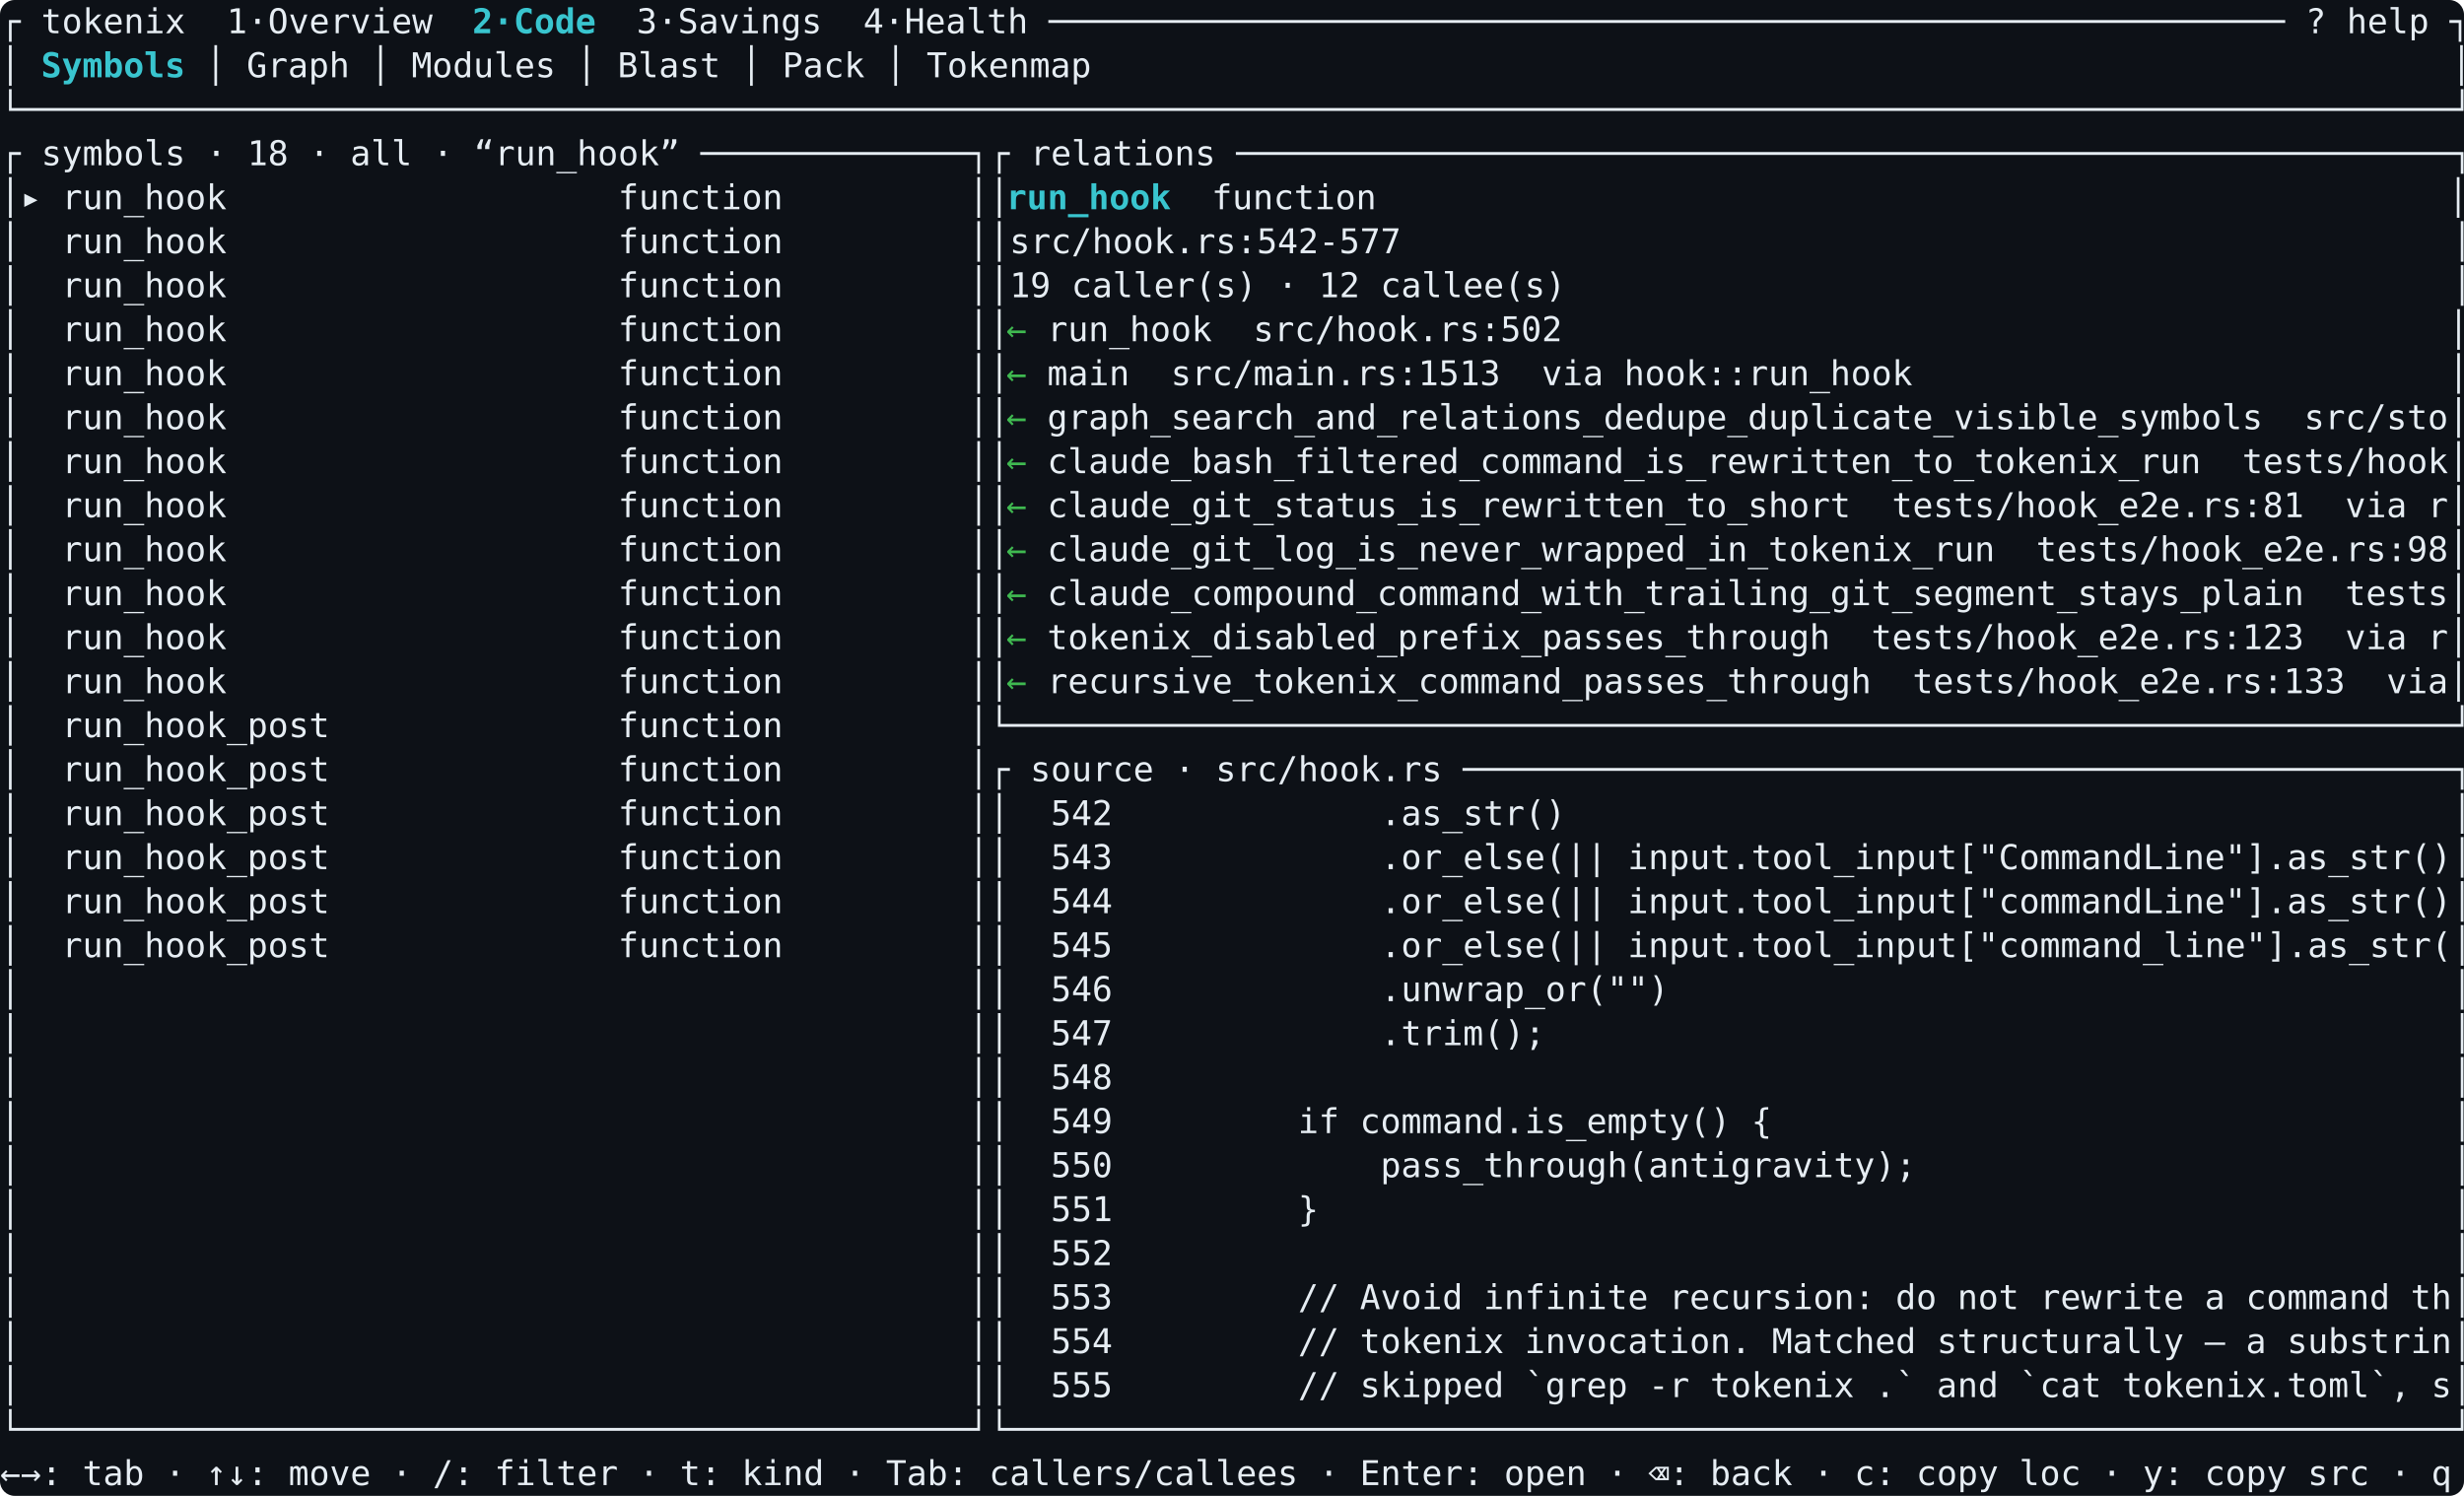
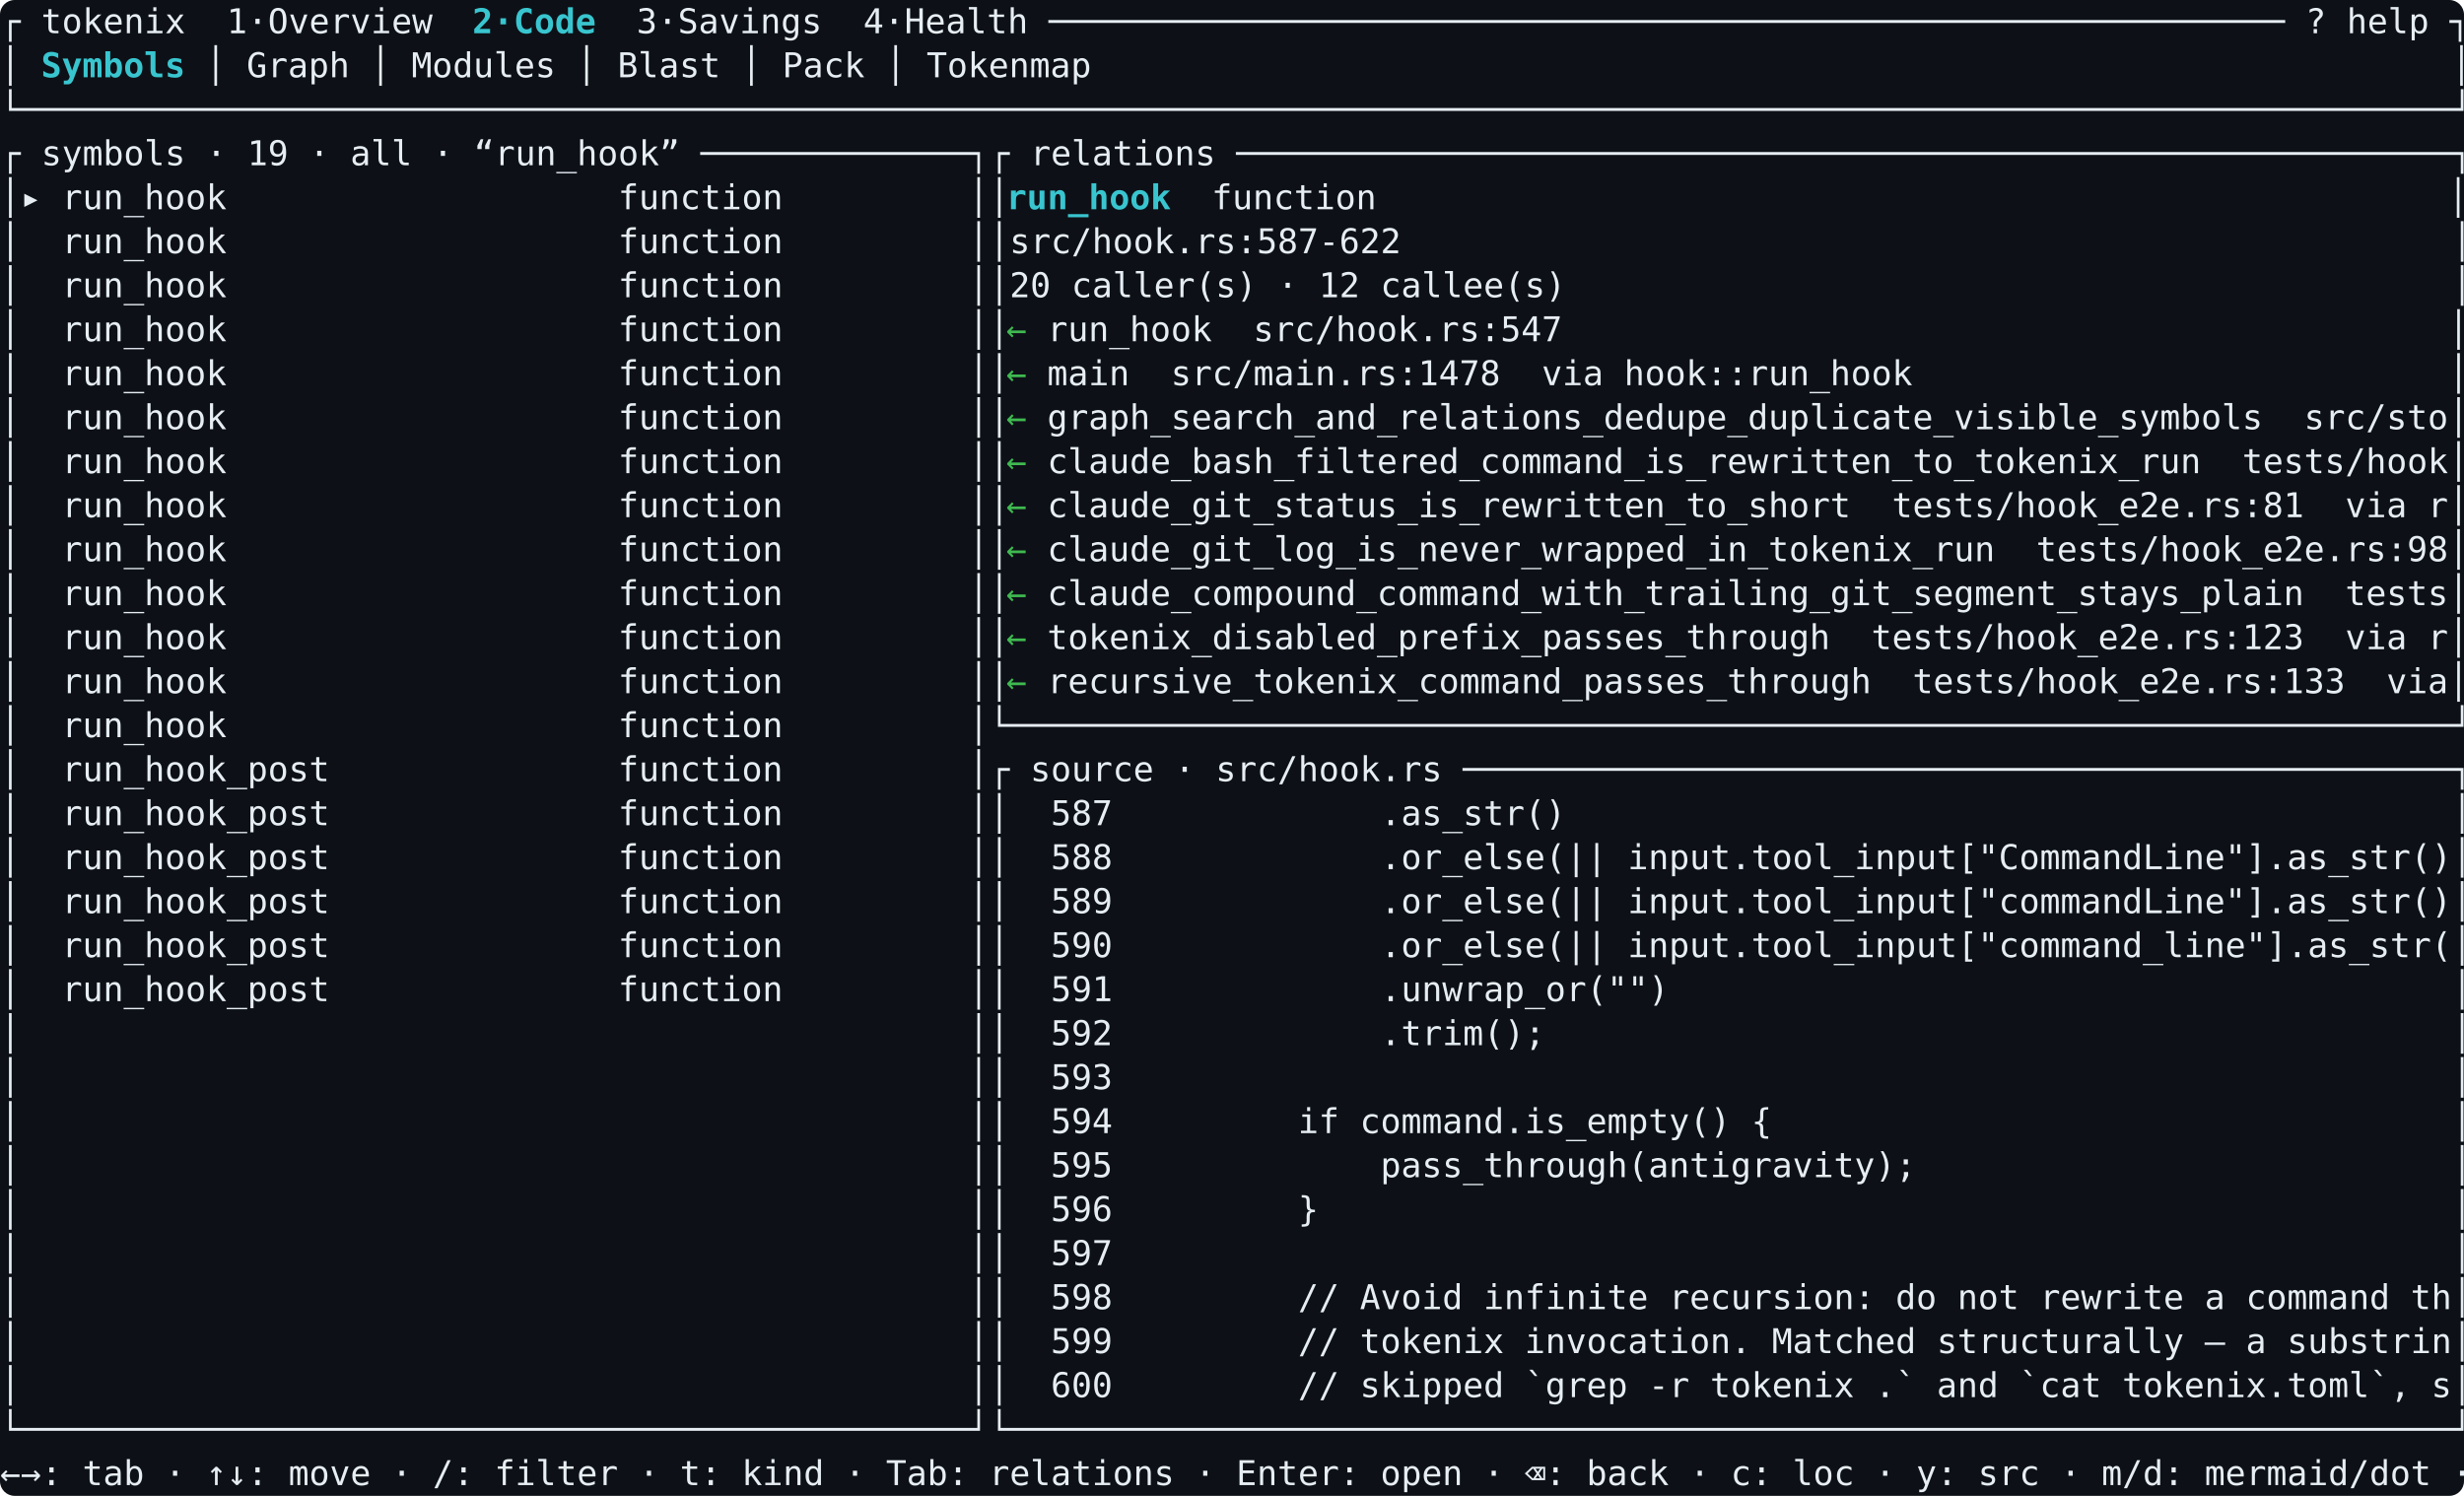
<svg xmlns="http://www.w3.org/2000/svg" viewBox="0 0 1008 612" width="1008" height="612" font-family="ui-monospace,'SF Mono','Cascadia Mono',Consolas,'DejaVu Sans Mono',monospace" font-size="14">
  <rect width="100%" height="100%" rx="6" fill="#0d1117" />
  <text xml:space="preserve" x="0.00" y="13.60" fill="#e6edf3">┌ tokenix  1·Overview </text>
  <text xml:space="preserve" x="184.80" y="13.60" fill="#39c5cf" font-weight="bold"> 2·Code </text>
  <text xml:space="preserve" x="252.00" y="13.60" fill="#e6edf3"> 3·Savings  4·Health ──────────────────────────────────────────────────────────── ? help ┐</text>
  <text xml:space="preserve" x="0.00" y="31.60" fill="#e6edf3">│ </text>
  <text xml:space="preserve" x="16.80" y="31.60" fill="#39c5cf" font-weight="bold">Symbols</text>
  <text xml:space="preserve" x="75.60" y="31.60" fill="#e6edf3"> │ Graph │ Modules │ Blast │ Pack │ Tokenmap                                                                  │</text>
  <text xml:space="preserve" x="0.00" y="49.60" fill="#e6edf3">└──────────────────────────────────────────────────────────────────────────────────────────────────────────────────────┘</text>
-   <text xml:space="preserve" x="0.00" y="67.60" fill="#e6edf3">┌ symbols · 18 · all · “run_hook” ─────────────┐┌ relations ───────────────────────────────────────────────────────────┐</text>
+   <text xml:space="preserve" x="0.00" y="67.60" fill="#e6edf3">┌ symbols · 19 · all · “run_hook” ─────────────┐┌ relations ───────────────────────────────────────────────────────────┐</text>
  <text xml:space="preserve" x="0.00" y="85.60" fill="#e6edf3">│▸ run_hook                   function         ││</text>
  <text xml:space="preserve" x="411.60" y="85.60" fill="#39c5cf" font-weight="bold">run_hook</text>
  <text xml:space="preserve" x="478.80" y="85.60" fill="#e6edf3">  function                                                    │</text>
-   <text xml:space="preserve" x="0.00" y="103.60" fill="#e6edf3">│  run_hook                   function         ││src/hook.rs:542-577                                                   │</text>
-   <text xml:space="preserve" x="0.00" y="121.60" fill="#e6edf3">│  run_hook                   function         ││19 caller(s) · 12 callee(s)                                           │</text>
+   <text xml:space="preserve" x="0.00" y="103.60" fill="#e6edf3">│  run_hook                   function         ││src/hook.rs:587-622                                                   │</text>
+   <text xml:space="preserve" x="0.00" y="121.60" fill="#e6edf3">│  run_hook                   function         ││20 caller(s) · 12 callee(s)                                           │</text>
  <text xml:space="preserve" x="0.00" y="139.60" fill="#e6edf3">│  run_hook                   function         ││</text>
  <text xml:space="preserve" x="411.60" y="139.60" fill="#3fb950">← </text>
-   <text xml:space="preserve" x="428.40" y="139.60" fill="#e6edf3">run_hook  src/hook.rs:502                                           │</text>
+   <text xml:space="preserve" x="428.40" y="139.60" fill="#e6edf3">run_hook  src/hook.rs:547                                           │</text>
  <text xml:space="preserve" x="0.00" y="157.60" fill="#e6edf3">│  run_hook                   function         ││</text>
  <text xml:space="preserve" x="411.60" y="157.60" fill="#3fb950">← </text>
-   <text xml:space="preserve" x="428.40" y="157.60" fill="#e6edf3">main  src/main.rs:1513  via hook::run_hook                          │</text>
+   <text xml:space="preserve" x="428.40" y="157.60" fill="#e6edf3">main  src/main.rs:1478  via hook::run_hook                          │</text>
  <text xml:space="preserve" x="0.00" y="175.60" fill="#e6edf3">│  run_hook                   function         ││</text>
  <text xml:space="preserve" x="411.60" y="175.60" fill="#3fb950">← </text>
  <text xml:space="preserve" x="428.40" y="175.60" fill="#e6edf3">graph_search_and_relations_dedupe_duplicate_visible_symbols  src/sto│</text>
  <text xml:space="preserve" x="0.00" y="193.60" fill="#e6edf3">│  run_hook                   function         ││</text>
  <text xml:space="preserve" x="411.60" y="193.60" fill="#3fb950">← </text>
  <text xml:space="preserve" x="428.40" y="193.60" fill="#e6edf3">claude_bash_filtered_command_is_rewritten_to_tokenix_run  tests/hook│</text>
  <text xml:space="preserve" x="0.00" y="211.60" fill="#e6edf3">│  run_hook                   function         ││</text>
  <text xml:space="preserve" x="411.60" y="211.60" fill="#3fb950">← </text>
  <text xml:space="preserve" x="428.40" y="211.60" fill="#e6edf3">claude_git_status_is_rewritten_to_short  tests/hook_e2e.rs:81  via r│</text>
  <text xml:space="preserve" x="0.00" y="229.60" fill="#e6edf3">│  run_hook                   function         ││</text>
  <text xml:space="preserve" x="411.60" y="229.60" fill="#3fb950">← </text>
  <text xml:space="preserve" x="428.40" y="229.60" fill="#e6edf3">claude_git_log_is_never_wrapped_in_tokenix_run  tests/hook_e2e.rs:98│</text>
  <text xml:space="preserve" x="0.00" y="247.60" fill="#e6edf3">│  run_hook                   function         ││</text>
  <text xml:space="preserve" x="411.60" y="247.60" fill="#3fb950">← </text>
  <text xml:space="preserve" x="428.40" y="247.60" fill="#e6edf3">claude_compound_command_with_trailing_git_segment_stays_plain  tests│</text>
  <text xml:space="preserve" x="0.00" y="265.60" fill="#e6edf3">│  run_hook                   function         ││</text>
  <text xml:space="preserve" x="411.60" y="265.60" fill="#3fb950">← </text>
  <text xml:space="preserve" x="428.40" y="265.60" fill="#e6edf3">tokenix_disabled_prefix_passes_through  tests/hook_e2e.rs:123  via r│</text>
  <text xml:space="preserve" x="0.00" y="283.60" fill="#e6edf3">│  run_hook                   function         ││</text>
  <text xml:space="preserve" x="411.60" y="283.60" fill="#3fb950">← </text>
  <text xml:space="preserve" x="428.40" y="283.60" fill="#e6edf3">recursive_tokenix_command_passes_through  tests/hook_e2e.rs:133  via│</text>
-   <text xml:space="preserve" x="0.00" y="301.60" fill="#e6edf3">│  run_hook_post              function         │└──────────────────────────────────────────────────────────────────────┘</text>
+   <text xml:space="preserve" x="0.00" y="301.60" fill="#e6edf3">│  run_hook                   function         │└──────────────────────────────────────────────────────────────────────┘</text>
  <text xml:space="preserve" x="0.00" y="319.60" fill="#e6edf3">│  run_hook_post              function         │┌ source · src/hook.rs ────────────────────────────────────────────────┐</text>
-   <text xml:space="preserve" x="0.00" y="337.60" fill="#e6edf3">│  run_hook_post              function         ││  542             .as_str()                                           │</text>
-   <text xml:space="preserve" x="0.00" y="355.60" fill="#e6edf3">│  run_hook_post              function         ││  543             .or_else(|| input.tool_input["CommandLine"].as_str()│</text>
-   <text xml:space="preserve" x="0.00" y="373.60" fill="#e6edf3">│  run_hook_post              function         ││  544             .or_else(|| input.tool_input["commandLine"].as_str()│</text>
-   <text xml:space="preserve" x="0.00" y="391.60" fill="#e6edf3">│  run_hook_post              function         ││  545             .or_else(|| input.tool_input["command_line"].as_str(│</text>
-   <text xml:space="preserve" x="0.00" y="409.60" fill="#e6edf3">│                                              ││  546             .unwrap_or("")                                      │</text>
-   <text xml:space="preserve" x="0.00" y="427.60" fill="#e6edf3">│                                              ││  547             .trim();                                            │</text>
-   <text xml:space="preserve" x="0.00" y="445.60" fill="#e6edf3">│                                              ││  548                                                                 │</text>
-   <text xml:space="preserve" x="0.00" y="463.60" fill="#e6edf3">│                                              ││  549         if command.is_empty() {                                 │</text>
-   <text xml:space="preserve" x="0.00" y="481.60" fill="#e6edf3">│                                              ││  550             pass_through(antigravity);                          │</text>
-   <text xml:space="preserve" x="0.00" y="499.60" fill="#e6edf3">│                                              ││  551         }                                                       │</text>
-   <text xml:space="preserve" x="0.00" y="517.60" fill="#e6edf3">│                                              ││  552                                                                 │</text>
-   <text xml:space="preserve" x="0.00" y="535.60" fill="#e6edf3">│                                              ││  553         // Avoid infinite recursion: do not rewrite a command th│</text>
-   <text xml:space="preserve" x="0.00" y="553.60" fill="#e6edf3">│                                              ││  554         // tokenix invocation. Matched structurally — a substrin│</text>
-   <text xml:space="preserve" x="0.00" y="571.60" fill="#e6edf3">│                                              ││  555         // skipped `grep -r tokenix .` and `cat tokenix.toml`, s│</text>
+   <text xml:space="preserve" x="0.00" y="337.60" fill="#e6edf3">│  run_hook_post              function         ││  587             .as_str()                                           │</text>
+   <text xml:space="preserve" x="0.00" y="355.60" fill="#e6edf3">│  run_hook_post              function         ││  588             .or_else(|| input.tool_input["CommandLine"].as_str()│</text>
+   <text xml:space="preserve" x="0.00" y="373.60" fill="#e6edf3">│  run_hook_post              function         ││  589             .or_else(|| input.tool_input["commandLine"].as_str()│</text>
+   <text xml:space="preserve" x="0.00" y="391.60" fill="#e6edf3">│  run_hook_post              function         ││  590             .or_else(|| input.tool_input["command_line"].as_str(│</text>
+   <text xml:space="preserve" x="0.00" y="409.60" fill="#e6edf3">│  run_hook_post              function         ││  591             .unwrap_or("")                                      │</text>
+   <text xml:space="preserve" x="0.00" y="427.60" fill="#e6edf3">│                                              ││  592             .trim();                                            │</text>
+   <text xml:space="preserve" x="0.00" y="445.60" fill="#e6edf3">│                                              ││  593                                                                 │</text>
+   <text xml:space="preserve" x="0.00" y="463.60" fill="#e6edf3">│                                              ││  594         if command.is_empty() {                                 │</text>
+   <text xml:space="preserve" x="0.00" y="481.60" fill="#e6edf3">│                                              ││  595             pass_through(antigravity);                          │</text>
+   <text xml:space="preserve" x="0.00" y="499.60" fill="#e6edf3">│                                              ││  596         }                                                       │</text>
+   <text xml:space="preserve" x="0.00" y="517.60" fill="#e6edf3">│                                              ││  597                                                                 │</text>
+   <text xml:space="preserve" x="0.00" y="535.60" fill="#e6edf3">│                                              ││  598         // Avoid infinite recursion: do not rewrite a command th│</text>
+   <text xml:space="preserve" x="0.00" y="553.60" fill="#e6edf3">│                                              ││  599         // tokenix invocation. Matched structurally — a substrin│</text>
+   <text xml:space="preserve" x="0.00" y="571.60" fill="#e6edf3">│                                              ││  600         // skipped `grep -r tokenix .` and `cat tokenix.toml`, s│</text>
  <text xml:space="preserve" x="0.00" y="589.60" fill="#e6edf3">└──────────────────────────────────────────────┘└──────────────────────────────────────────────────────────────────────┘</text>
-   <text xml:space="preserve" x="0.00" y="607.60" fill="#e6edf3">←→: tab · ↑↓: move · /: filter · t: kind · Tab: callers/callees · Enter: open · ⌫: back · c: copy loc · y: copy src · q </text>
+   <text xml:space="preserve" x="0.00" y="607.60" fill="#e6edf3">←→: tab · ↑↓: move · /: filter · t: kind · Tab: relations · Enter: open · ⌫: back · c: loc · y: src · m/d: mermaid/dot ·</text>
</svg>
